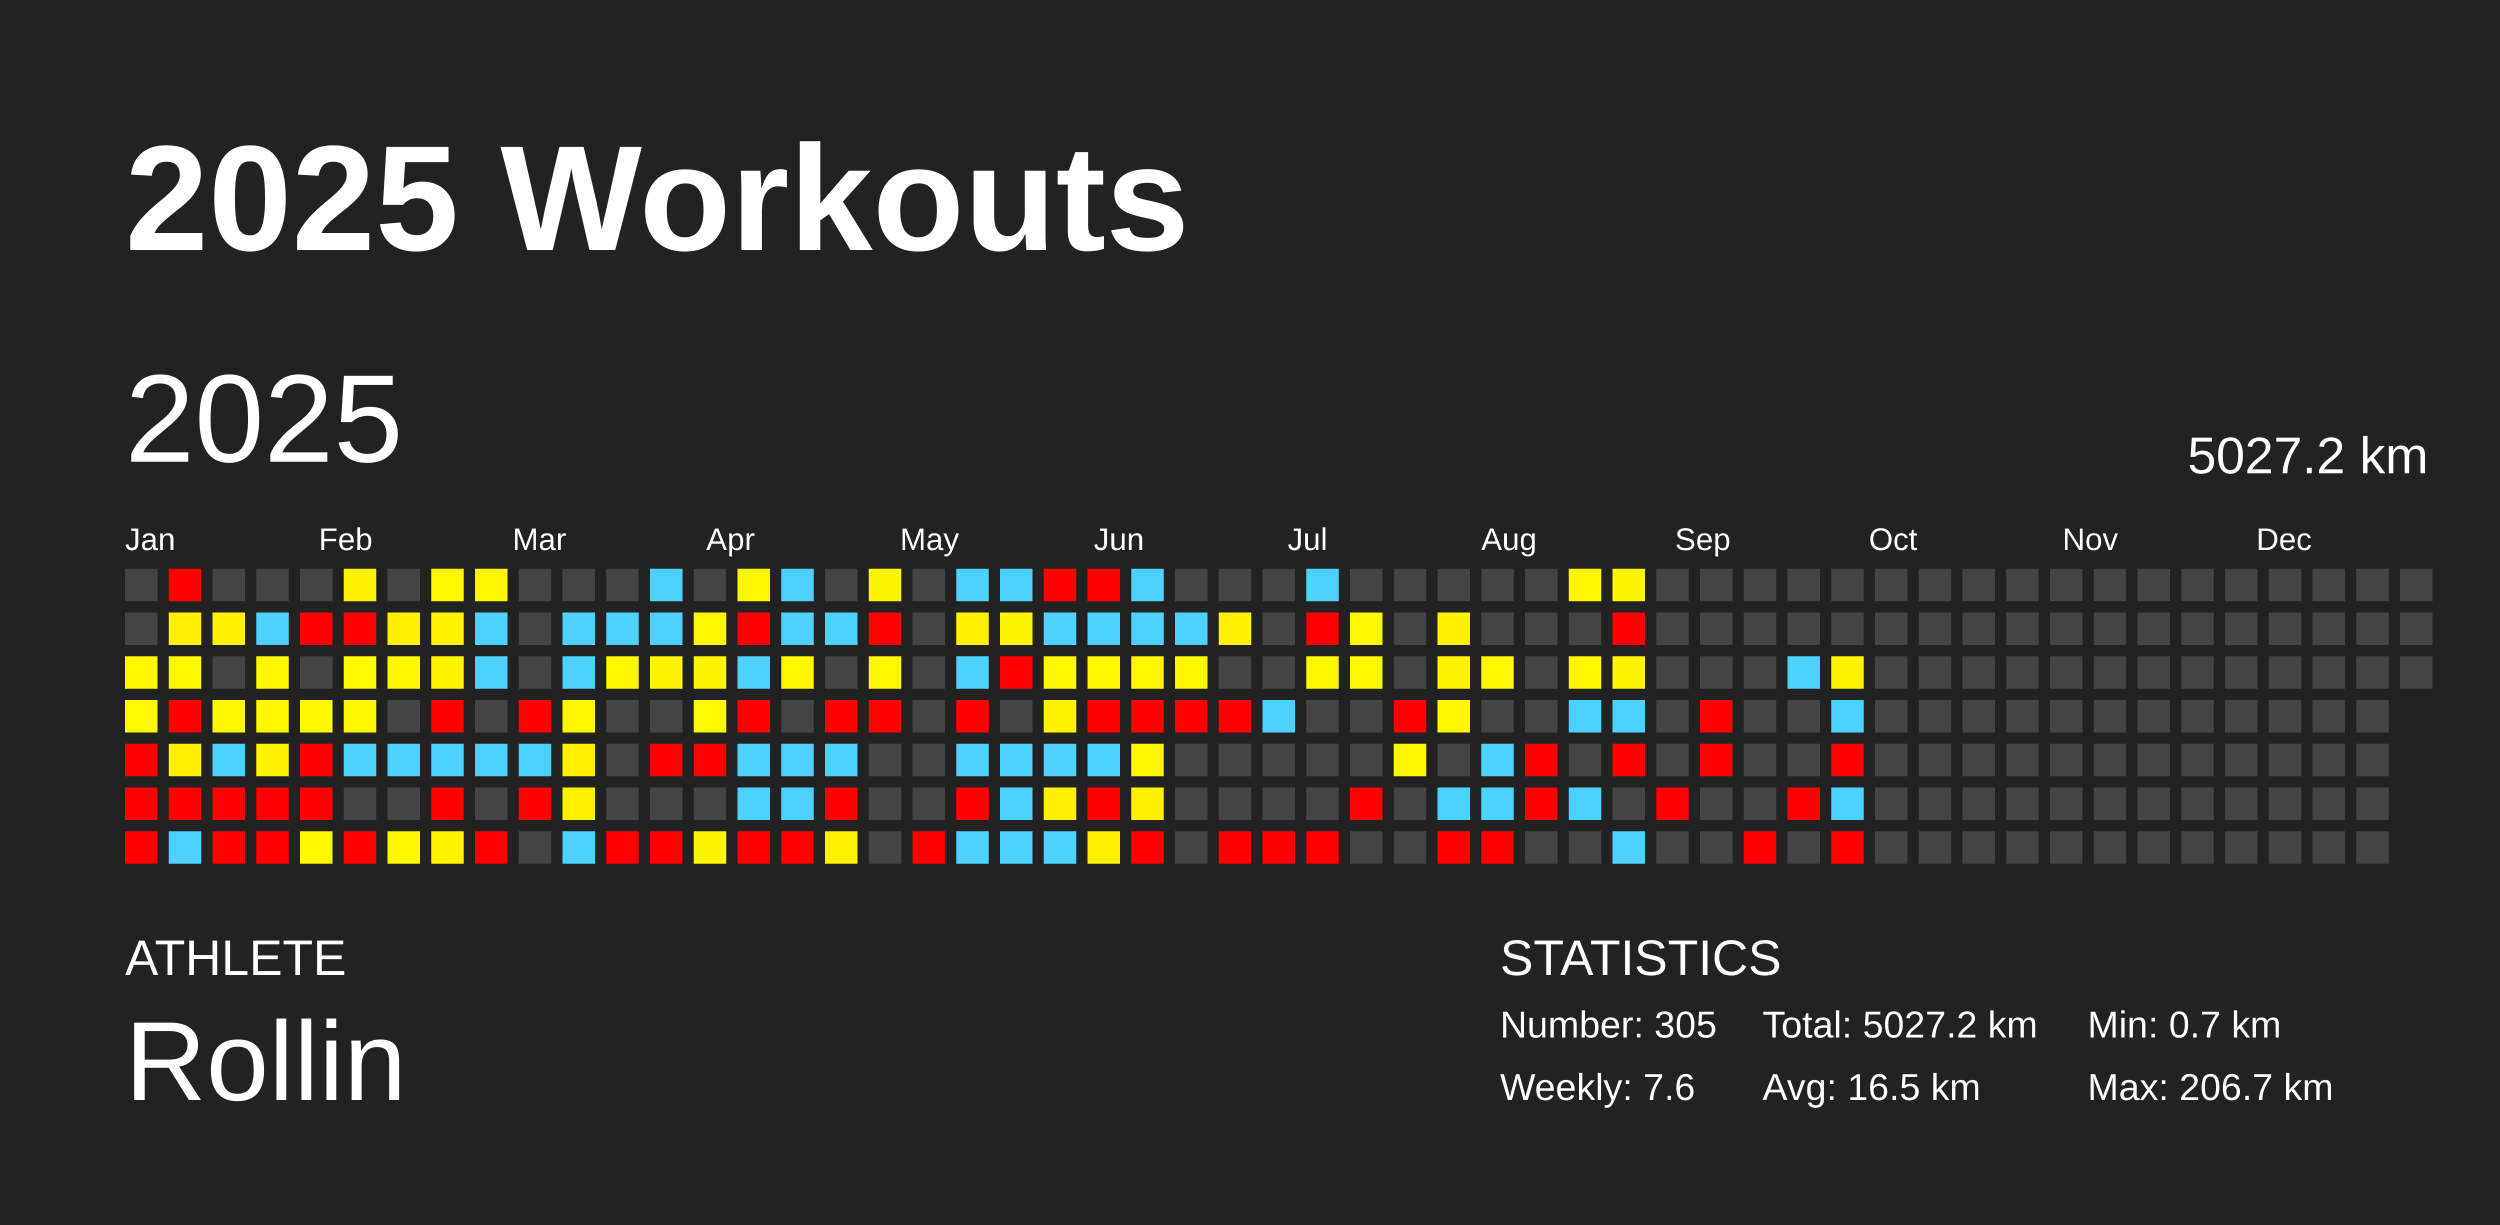
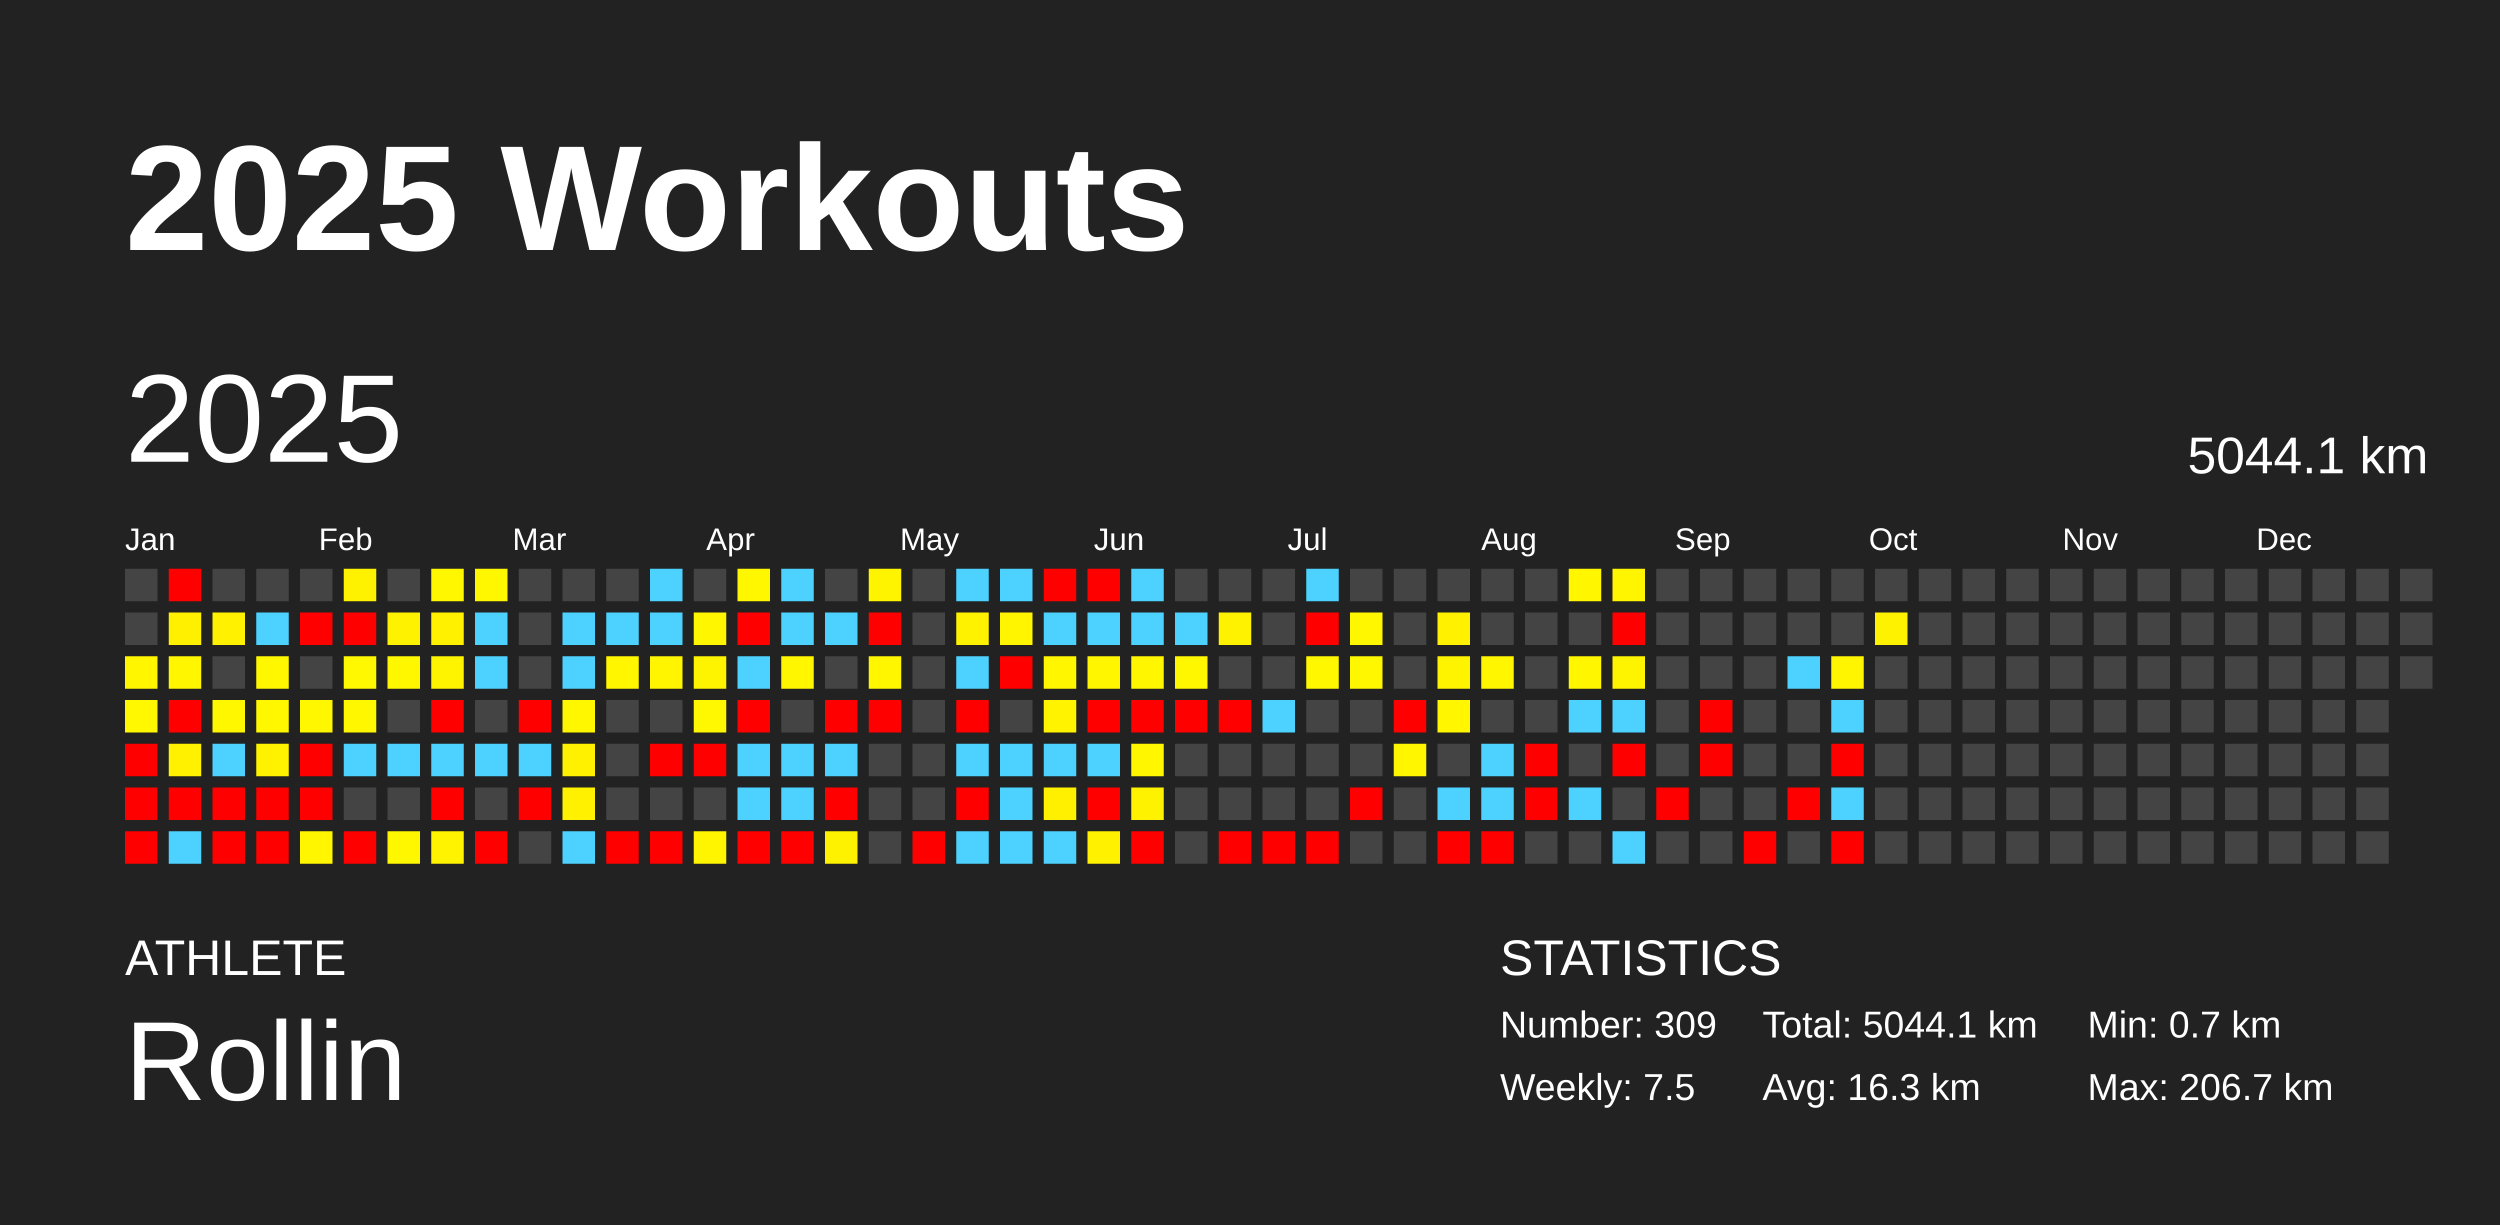
<svg xmlns="http://www.w3.org/2000/svg" baseProfile="full" height="98mm" version="1.1" viewBox="0,0,200,98" width="200mm">
  <defs />
  <rect fill="#222222" height="98" width="200" x="0" y="0" />
  <text fill="#FFFFFF" style="font-size:12px; font-family:Arial; font-weight:bold;" x="10" y="20">2025 Workouts</text>
  <text fill="#FFFFFF" style="font-size:4px; font-family:Arial" x="10" y="78">ATHLETE</text>
  <text fill="#FFFFFF" style="font-size:9px; font-family:Arial" x="10" y="88">Rollin</text>
  <text fill="#FFFFFF" style="font-size:4px; font-family:Arial" x="120" y="78">STATISTICS</text>
-   <text fill="#FFFFFF" style="font-size:3px; font-family:Arial" x="120" y="83">Number: 305</text>
-   <text fill="#FFFFFF" style="font-size:3px; font-family:Arial" x="120" y="88">Weekly: 7.6</text>
-   <text fill="#FFFFFF" style="font-size:3px; font-family:Arial" x="141" y="83">Total: 5027.2 km</text>
-   <text fill="#FFFFFF" style="font-size:3px; font-family:Arial" x="141" y="88">Avg: 16.5 km</text>
+   <text fill="#FFFFFF" style="font-size:3px; font-family:Arial" x="120" y="83">Number: 309</text>
+   <text fill="#FFFFFF" style="font-size:3px; font-family:Arial" x="120" y="88">Weekly: 7.5</text>
+   <text fill="#FFFFFF" style="font-size:3px; font-family:Arial" x="141" y="83">Total: 5044.1 km</text>
+   <text fill="#FFFFFF" style="font-size:3px; font-family:Arial" x="141" y="88">Avg: 16.3 km</text>
  <text fill="#FFFFFF" style="font-size:3px; font-family:Arial" x="167" y="83">Min: 0.7 km</text>
  <text fill="#FFFFFF" style="font-size:3px; font-family:Arial" x="167" y="88">Max: 206.7 km</text>
  <text dominant-baseline="hanging" fill="#FFFFFF" style="font-size:10.0px; font-family:Arial;" x="10" y="30">2025</text>
-   <text dominant-baseline="hanging" fill="#FFFFFF" style="font-size:4.125px; font-family:Arial;" x="175" y="35">5027.2 km</text>
+   <text dominant-baseline="hanging" fill="#FFFFFF" style="font-size:4.125px; font-family:Arial;" x="175" y="35">5044.1 km</text>
  <text fill="#FFFFFF" style="font-size:2.5px; font-family:Arial" x="10.0" y="44">Jan</text>
  <text fill="#FFFFFF" style="font-size:2.5px; font-family:Arial" x="25.5" y="44">Feb</text>
  <text fill="#FFFFFF" style="font-size:2.5px; font-family:Arial" x="41.0" y="44">Mar</text>
  <text fill="#FFFFFF" style="font-size:2.5px; font-family:Arial" x="56.5" y="44">Apr</text>
  <text fill="#FFFFFF" style="font-size:2.5px; font-family:Arial" x="72.0" y="44">May</text>
  <text fill="#FFFFFF" style="font-size:2.5px; font-family:Arial" x="87.5" y="44">Jun</text>
  <text fill="#FFFFFF" style="font-size:2.5px; font-family:Arial" x="103.0" y="44">Jul</text>
  <text fill="#FFFFFF" style="font-size:2.5px; font-family:Arial" x="118.5" y="44">Aug</text>
  <text fill="#FFFFFF" style="font-size:2.5px; font-family:Arial" x="134.0" y="44">Sep</text>
  <text fill="#FFFFFF" style="font-size:2.5px; font-family:Arial" x="149.5" y="44">Oct</text>
  <text fill="#FFFFFF" style="font-size:2.5px; font-family:Arial" x="165.0" y="44">Nov</text>
  <text fill="#FFFFFF" style="font-size:2.5px; font-family:Arial" x="180.5" y="44">Dec</text>
  <rect fill="#444444" height="2.6" width="2.6" x="10.0" y="45.5" />
  <rect fill="#444444" height="2.6" width="2.6" x="10.0" y="49.0" />
  <rect fill="#fff600" height="2.6" width="2.6" x="10.0" y="52.5" />
  <rect fill="#fff800" height="2.6" width="2.6" x="10.0" y="56.0" />
  <rect fill="red" height="2.6" width="2.6" x="10.0" y="59.5" />
  <rect fill="red" height="2.6" width="2.6" x="10.0" y="63.0" />
  <rect fill="red" height="2.6" width="2.6" x="10.0" y="66.5" />
  <rect fill="red" height="2.6" width="2.6" x="13.5" y="45.5" />
  <rect fill="#fff000" height="2.6" width="2.6" x="13.5" y="49.0" />
  <rect fill="#fff600" height="2.6" width="2.6" x="13.5" y="52.5" />
  <rect fill="red" height="2.6" width="2.6" x="13.5" y="56.0" />
  <rect fill="#fff100" height="2.6" width="2.6" x="13.5" y="59.5" />
  <rect fill="red" height="2.6" width="2.6" x="13.5" y="63.0" />
  <rect fill="#4dd2ff" height="2.6" width="2.6" x="13.5" y="66.5" />
  <rect fill="#444444" height="2.6" width="2.6" x="17.0" y="45.5" />
  <rect fill="#fff100" height="2.6" width="2.6" x="17.0" y="49.0" />
  <rect fill="#444444" height="2.6" width="2.6" x="17.0" y="52.5" />
  <rect fill="#fff700" height="2.6" width="2.6" x="17.0" y="56.0" />
  <rect fill="#4dd2ff" height="2.6" width="2.6" x="17.0" y="59.5" />
  <rect fill="red" height="2.6" width="2.6" x="17.0" y="63.0" />
  <rect fill="red" height="2.6" width="2.6" x="17.0" y="66.5" />
  <rect fill="#444444" height="2.6" width="2.6" x="20.5" y="45.5" />
  <rect fill="#4dd2ff" height="2.6" width="2.6" x="20.5" y="49.0" />
  <rect fill="#fff700" height="2.6" width="2.6" x="20.5" y="52.5" />
  <rect fill="#fff700" height="2.6" width="2.6" x="20.5" y="56.0" />
  <rect fill="#fff200" height="2.6" width="2.6" x="20.5" y="59.5" />
  <rect fill="red" height="2.6" width="2.6" x="20.5" y="63.0" />
  <rect fill="red" height="2.6" width="2.6" x="20.5" y="66.5" />
  <rect fill="#444444" height="2.6" width="2.6" x="24.0" y="45.5" />
  <rect fill="red" height="2.6" width="2.6" x="24.0" y="49.0" />
  <rect fill="#444444" height="2.6" width="2.6" x="24.0" y="52.5" />
  <rect fill="#fff700" height="2.6" width="2.6" x="24.0" y="56.0" />
  <rect fill="red" height="2.6" width="2.6" x="24.0" y="59.5" />
  <rect fill="red" height="2.6" width="2.6" x="24.0" y="63.0" />
  <rect fill="#fff600" height="2.6" width="2.6" x="24.0" y="66.5" />
  <rect fill="#fff200" height="2.6" width="2.6" x="27.5" y="45.5" />
  <rect fill="red" height="2.6" width="2.6" x="27.5" y="49.0" />
  <rect fill="#fff800" height="2.6" width="2.6" x="27.5" y="52.5" />
  <rect fill="#fff700" height="2.6" width="2.6" x="27.5" y="56.0" />
  <rect fill="#4dd2ff" height="2.6" width="2.6" x="27.5" y="59.5" />
  <rect fill="#444444" height="2.6" width="2.6" x="27.5" y="63.0" />
  <rect fill="red" height="2.6" width="2.6" x="27.5" y="66.5" />
  <rect fill="#444444" height="2.6" width="2.6" x="31.0" y="45.5" />
  <rect fill="#fff200" height="2.6" width="2.6" x="31.0" y="49.0" />
  <rect fill="#fff700" height="2.6" width="2.6" x="31.0" y="52.5" />
  <rect fill="#444444" height="2.6" width="2.6" x="31.0" y="56.0" />
  <rect fill="#4dd2ff" height="2.6" width="2.6" x="31.0" y="59.5" />
  <rect fill="#444444" height="2.6" width="2.6" x="31.0" y="63.0" />
  <rect fill="#fff700" height="2.6" width="2.6" x="31.0" y="66.5" />
  <rect fill="#fff700" height="2.6" width="2.6" x="34.5" y="45.5" />
  <rect fill="#fff100" height="2.6" width="2.6" x="34.5" y="49.0" />
  <rect fill="#fff400" height="2.6" width="2.6" x="34.5" y="52.5" />
  <rect fill="red" height="2.6" width="2.6" x="34.5" y="56.0" />
  <rect fill="#4dd2ff" height="2.6" width="2.6" x="34.5" y="59.5" />
  <rect fill="red" height="2.6" width="2.6" x="34.5" y="63.0" />
  <rect fill="#fff300" height="2.6" width="2.6" x="34.5" y="66.5" />
  <rect fill="#fff700" height="2.6" width="2.6" x="38.0" y="45.5" />
  <rect fill="#4dd2ff" height="2.6" width="2.6" x="38.0" y="49.0" />
  <rect fill="#4dd2ff" height="2.6" width="2.6" x="38.0" y="52.5" />
  <rect fill="#444444" height="2.6" width="2.6" x="38.0" y="56.0" />
  <rect fill="#4dd2ff" height="2.6" width="2.6" x="38.0" y="59.5" />
  <rect fill="#444444" height="2.6" width="2.6" x="38.0" y="63.0" />
  <rect fill="red" height="2.6" width="2.6" x="38.0" y="66.5" />
  <rect fill="#444444" height="2.6" width="2.6" x="41.5" y="45.5" />
  <rect fill="#444444" height="2.6" width="2.6" x="41.5" y="49.0" />
  <rect fill="#444444" height="2.6" width="2.6" x="41.5" y="52.5" />
  <rect fill="red" height="2.6" width="2.6" x="41.5" y="56.0" />
  <rect fill="#4dd2ff" height="2.6" width="2.6" x="41.5" y="59.5" />
  <rect fill="red" height="2.6" width="2.6" x="41.5" y="63.0" />
  <rect fill="#444444" height="2.6" width="2.6" x="41.5" y="66.5" />
  <rect fill="#444444" height="2.6" width="2.6" x="45.0" y="45.5" />
  <rect fill="#4dd2ff" height="2.6" width="2.6" x="45.0" y="49.0" />
  <rect fill="#4dd2ff" height="2.6" width="2.6" x="45.0" y="52.5" />
  <rect fill="#fff700" height="2.6" width="2.6" x="45.0" y="56.0" />
  <rect fill="#fff100" height="2.6" width="2.6" x="45.0" y="59.5" />
  <rect fill="#fff100" height="2.6" width="2.6" x="45.0" y="63.0" />
  <rect fill="#4dd2ff" height="2.6" width="2.6" x="45.0" y="66.5" />
  <rect fill="#444444" height="2.6" width="2.6" x="48.5" y="45.5" />
  <rect fill="#4dd2ff" height="2.6" width="2.6" x="48.5" y="49.0" />
  <rect fill="#fff600" height="2.6" width="2.6" x="48.5" y="52.5" />
  <rect fill="#444444" height="2.6" width="2.6" x="48.5" y="56.0" />
  <rect fill="#444444" height="2.6" width="2.6" x="48.5" y="59.5" />
  <rect fill="#444444" height="2.6" width="2.6" x="48.5" y="63.0" />
  <rect fill="red" height="2.6" width="2.6" x="48.5" y="66.5" />
  <rect fill="#4dd2ff" height="2.6" width="2.6" x="52.0" y="45.5" />
  <rect fill="#4dd2ff" height="2.6" width="2.6" x="52.0" y="49.0" />
  <rect fill="#fff500" height="2.6" width="2.6" x="52.0" y="52.5" />
  <rect fill="#444444" height="2.6" width="2.6" x="52.0" y="56.0" />
  <rect fill="red" height="2.6" width="2.6" x="52.0" y="59.5" />
  <rect fill="#444444" height="2.6" width="2.6" x="52.0" y="63.0" />
  <rect fill="red" height="2.6" width="2.6" x="52.0" y="66.5" />
  <rect fill="#444444" height="2.6" width="2.6" x="55.5" y="45.5" />
  <rect fill="#fff600" height="2.6" width="2.6" x="55.5" y="49.0" />
  <rect fill="#fff400" height="2.6" width="2.6" x="55.5" y="52.5" />
  <rect fill="#fff800" height="2.6" width="2.6" x="55.5" y="56.0" />
  <rect fill="red" height="2.6" width="2.6" x="55.5" y="59.5" />
  <rect fill="#444444" height="2.6" width="2.6" x="55.5" y="63.0" />
  <rect fill="#fff500" height="2.6" width="2.6" x="55.5" y="66.5" />
  <rect fill="#fff700" height="2.6" width="2.6" x="59.0" y="45.5" />
  <rect fill="red" height="2.6" width="2.6" x="59.0" y="49.0" />
  <rect fill="#4dd2ff" height="2.6" width="2.6" x="59.0" y="52.5" />
  <rect fill="red" height="2.6" width="2.6" x="59.0" y="56.0" />
  <rect fill="#4dd2ff" height="2.6" width="2.6" x="59.0" y="59.5" />
  <rect fill="#4dd2ff" height="2.6" width="2.6" x="59.0" y="63.0" />
  <rect fill="red" height="2.6" width="2.6" x="59.0" y="66.5" />
  <rect fill="#4dd2ff" height="2.6" width="2.6" x="62.5" y="45.5" />
  <rect fill="#4dd2ff" height="2.6" width="2.6" x="62.5" y="49.0" />
  <rect fill="#fff600" height="2.6" width="2.6" x="62.5" y="52.5" />
  <rect fill="#444444" height="2.6" width="2.6" x="62.5" y="56.0" />
  <rect fill="#4dd2ff" height="2.6" width="2.6" x="62.5" y="59.5" />
  <rect fill="#4dd2ff" height="2.6" width="2.6" x="62.5" y="63.0" />
  <rect fill="red" height="2.6" width="2.6" x="62.5" y="66.5" />
  <rect fill="#444444" height="2.6" width="2.6" x="66.0" y="45.5" />
  <rect fill="#4dd2ff" height="2.6" width="2.6" x="66.0" y="49.0" />
  <rect fill="#444444" height="2.6" width="2.6" x="66.0" y="52.5" />
  <rect fill="red" height="2.6" width="2.6" x="66.0" y="56.0" />
  <rect fill="#4dd2ff" height="2.6" width="2.6" x="66.0" y="59.5" />
  <rect fill="red" height="2.6" width="2.6" x="66.0" y="63.0" />
  <rect fill="#fff200" height="2.6" width="2.6" x="66.0" y="66.5" />
  <rect fill="#fff400" height="2.6" width="2.6" x="69.5" y="45.5" />
  <rect fill="red" height="2.6" width="2.6" x="69.5" y="49.0" />
  <rect fill="#fff600" height="2.6" width="2.6" x="69.5" y="52.5" />
  <rect fill="red" height="2.6" width="2.6" x="69.5" y="56.0" />
  <rect fill="#444444" height="2.6" width="2.6" x="69.5" y="59.5" />
  <rect fill="#444444" height="2.6" width="2.6" x="69.5" y="63.0" />
  <rect fill="#444444" height="2.6" width="2.6" x="69.5" y="66.5" />
  <rect fill="#444444" height="2.6" width="2.6" x="73.0" y="45.5" />
  <rect fill="#444444" height="2.6" width="2.6" x="73.0" y="49.0" />
  <rect fill="#444444" height="2.6" width="2.6" x="73.0" y="52.5" />
  <rect fill="#444444" height="2.6" width="2.6" x="73.0" y="56.0" />
  <rect fill="#444444" height="2.6" width="2.6" x="73.0" y="59.5" />
  <rect fill="#444444" height="2.6" width="2.6" x="73.0" y="63.0" />
  <rect fill="red" height="2.6" width="2.6" x="73.0" y="66.5" />
  <rect fill="#4dd2ff" height="2.6" width="2.6" x="76.5" y="45.5" />
  <rect fill="#fff200" height="2.6" width="2.6" x="76.5" y="49.0" />
  <rect fill="#4dd2ff" height="2.6" width="2.6" x="76.5" y="52.5" />
  <rect fill="red" height="2.6" width="2.6" x="76.5" y="56.0" />
  <rect fill="#4dd2ff" height="2.6" width="2.6" x="76.5" y="59.5" />
  <rect fill="red" height="2.6" width="2.6" x="76.5" y="63.0" />
  <rect fill="#4dd2ff" height="2.6" width="2.6" x="76.5" y="66.5" />
  <rect fill="#4dd2ff" height="2.6" width="2.6" x="80.0" y="45.5" />
  <rect fill="#fff500" height="2.6" width="2.6" x="80.0" y="49.0" />
  <rect fill="red" height="2.6" width="2.6" x="80.0" y="52.5" />
  <rect fill="#444444" height="2.6" width="2.6" x="80.0" y="56.0" />
  <rect fill="#4dd2ff" height="2.6" width="2.6" x="80.0" y="59.5" />
  <rect fill="#4dd2ff" height="2.6" width="2.6" x="80.0" y="63.0" />
  <rect fill="#4dd2ff" height="2.6" width="2.6" x="80.0" y="66.5" />
  <rect fill="red" height="2.6" width="2.6" x="83.5" y="45.5" />
  <rect fill="#4dd2ff" height="2.6" width="2.6" x="83.5" y="49.0" />
  <rect fill="#fff600" height="2.6" width="2.6" x="83.5" y="52.5" />
  <rect fill="#fff300" height="2.6" width="2.6" x="83.5" y="56.0" />
  <rect fill="#4dd2ff" height="2.6" width="2.6" x="83.5" y="59.5" />
  <rect fill="#fff000" height="2.6" width="2.6" x="83.5" y="63.0" />
  <rect fill="#4dd2ff" height="2.6" width="2.6" x="83.5" y="66.5" />
  <rect fill="red" height="2.6" width="2.6" x="87.0" y="45.5" />
  <rect fill="#4dd2ff" height="2.6" width="2.6" x="87.0" y="49.0" />
  <rect fill="#fff600" height="2.6" width="2.6" x="87.0" y="52.5" />
  <rect fill="red" height="2.6" width="2.6" x="87.0" y="56.0" />
  <rect fill="#4dd2ff" height="2.6" width="2.6" x="87.0" y="59.5" />
  <rect fill="red" height="2.6" width="2.6" x="87.0" y="63.0" />
  <rect fill="#fff100" height="2.6" width="2.6" x="87.0" y="66.5" />
  <rect fill="#4dd2ff" height="2.6" width="2.6" x="90.5" y="45.5" />
  <rect fill="#4dd2ff" height="2.6" width="2.6" x="90.5" y="49.0" />
  <rect fill="#fff600" height="2.6" width="2.6" x="90.5" y="52.5" />
  <rect fill="red" height="2.6" width="2.6" x="90.5" y="56.0" />
  <rect fill="#fff600" height="2.6" width="2.6" x="90.5" y="59.5" />
  <rect fill="#fff200" height="2.6" width="2.6" x="90.5" y="63.0" />
  <rect fill="red" height="2.6" width="2.6" x="90.5" y="66.5" />
  <rect fill="#444444" height="2.6" width="2.6" x="94.0" y="45.5" />
  <rect fill="#4dd2ff" height="2.6" width="2.6" x="94.0" y="49.0" />
  <rect fill="#fff700" height="2.6" width="2.6" x="94.0" y="52.5" />
  <rect fill="red" height="2.6" width="2.6" x="94.0" y="56.0" />
  <rect fill="#444444" height="2.6" width="2.6" x="94.0" y="59.5" />
  <rect fill="#444444" height="2.6" width="2.6" x="94.0" y="63.0" />
  <rect fill="#444444" height="2.6" width="2.6" x="94.0" y="66.5" />
  <rect fill="#444444" height="2.6" width="2.6" x="97.5" y="45.5" />
  <rect fill="#fff200" height="2.6" width="2.6" x="97.5" y="49.0" />
  <rect fill="#444444" height="2.6" width="2.6" x="97.5" y="52.5" />
  <rect fill="red" height="2.6" width="2.6" x="97.5" y="56.0" />
  <rect fill="#444444" height="2.6" width="2.6" x="97.5" y="59.5" />
  <rect fill="#444444" height="2.6" width="2.6" x="97.5" y="63.0" />
  <rect fill="red" height="2.6" width="2.6" x="97.5" y="66.5" />
  <rect fill="#444444" height="2.6" width="2.6" x="101.0" y="45.5" />
  <rect fill="#444444" height="2.6" width="2.6" x="101.0" y="49.0" />
  <rect fill="#444444" height="2.6" width="2.6" x="101.0" y="52.5" />
  <rect fill="#4dd2ff" height="2.6" width="2.6" x="101.0" y="56.0" />
  <rect fill="#444444" height="2.6" width="2.6" x="101.0" y="59.5" />
  <rect fill="#444444" height="2.6" width="2.6" x="101.0" y="63.0" />
  <rect fill="red" height="2.6" width="2.6" x="101.0" y="66.5" />
  <rect fill="#4dd2ff" height="2.6" width="2.6" x="104.5" y="45.5" />
  <rect fill="red" height="2.6" width="2.6" x="104.5" y="49.0" />
  <rect fill="#fff700" height="2.6" width="2.6" x="104.5" y="52.5" />
  <rect fill="#444444" height="2.6" width="2.6" x="104.5" y="56.0" />
  <rect fill="#444444" height="2.6" width="2.6" x="104.5" y="59.5" />
  <rect fill="#444444" height="2.6" width="2.6" x="104.5" y="63.0" />
  <rect fill="red" height="2.6" width="2.6" x="104.5" y="66.5" />
  <rect fill="#444444" height="2.6" width="2.6" x="108.0" y="45.5" />
  <rect fill="#fff700" height="2.6" width="2.6" x="108.0" y="49.0" />
  <rect fill="#fff700" height="2.6" width="2.6" x="108.0" y="52.5" />
  <rect fill="#444444" height="2.6" width="2.6" x="108.0" y="56.0" />
  <rect fill="#444444" height="2.6" width="2.6" x="108.0" y="59.5" />
  <rect fill="red" height="2.6" width="2.6" x="108.0" y="63.0" />
  <rect fill="#444444" height="2.6" width="2.6" x="108.0" y="66.5" />
  <rect fill="#444444" height="2.6" width="2.6" x="111.5" y="45.5" />
  <rect fill="#444444" height="2.6" width="2.6" x="111.5" y="49.0" />
  <rect fill="#444444" height="2.6" width="2.6" x="111.5" y="52.5" />
  <rect fill="red" height="2.6" width="2.6" x="111.5" y="56.0" />
  <rect fill="#fff600" height="2.6" width="2.6" x="111.5" y="59.5" />
  <rect fill="#444444" height="2.6" width="2.6" x="111.5" y="63.0" />
  <rect fill="#444444" height="2.6" width="2.6" x="111.5" y="66.5" />
  <rect fill="#444444" height="2.6" width="2.6" x="115.0" y="45.5" />
  <rect fill="#fff100" height="2.6" width="2.6" x="115.0" y="49.0" />
  <rect fill="#fff400" height="2.6" width="2.6" x="115.0" y="52.5" />
  <rect fill="#fff600" height="2.6" width="2.6" x="115.0" y="56.0" />
  <rect fill="#444444" height="2.6" width="2.6" x="115.0" y="59.5" />
  <rect fill="#4dd2ff" height="2.6" width="2.6" x="115.0" y="63.0" />
  <rect fill="red" height="2.6" width="2.6" x="115.0" y="66.5" />
  <rect fill="#444444" height="2.6" width="2.6" x="118.5" y="45.5" />
  <rect fill="#444444" height="2.6" width="2.6" x="118.5" y="49.0" />
  <rect fill="#fff600" height="2.6" width="2.6" x="118.5" y="52.5" />
  <rect fill="#444444" height="2.6" width="2.6" x="118.5" y="56.0" />
  <rect fill="#4dd2ff" height="2.6" width="2.6" x="118.5" y="59.5" />
  <rect fill="#4dd2ff" height="2.6" width="2.6" x="118.5" y="63.0" />
  <rect fill="red" height="2.6" width="2.6" x="118.5" y="66.5" />
  <rect fill="#444444" height="2.6" width="2.6" x="122.0" y="45.5" />
  <rect fill="#444444" height="2.6" width="2.6" x="122.0" y="49.0" />
  <rect fill="#444444" height="2.6" width="2.6" x="122.0" y="52.5" />
  <rect fill="#444444" height="2.6" width="2.6" x="122.0" y="56.0" />
  <rect fill="red" height="2.6" width="2.6" x="122.0" y="59.5" />
  <rect fill="red" height="2.6" width="2.6" x="122.0" y="63.0" />
  <rect fill="#444444" height="2.6" width="2.6" x="122.0" y="66.5" />
  <rect fill="#fff600" height="2.6" width="2.6" x="125.5" y="45.5" />
  <rect fill="#444444" height="2.6" width="2.6" x="125.5" y="49.0" />
  <rect fill="#fff600" height="2.6" width="2.6" x="125.5" y="52.5" />
  <rect fill="#4dd2ff" height="2.6" width="2.6" x="125.5" y="56.0" />
  <rect fill="#444444" height="2.6" width="2.6" x="125.5" y="59.5" />
  <rect fill="#4dd2ff" height="2.6" width="2.6" x="125.5" y="63.0" />
  <rect fill="#444444" height="2.6" width="2.6" x="125.5" y="66.5" />
  <rect fill="#fff500" height="2.6" width="2.6" x="129.0" y="45.5" />
  <rect fill="red" height="2.6" width="2.6" x="129.0" y="49.0" />
  <rect fill="#fff400" height="2.6" width="2.6" x="129.0" y="52.5" />
  <rect fill="#4dd2ff" height="2.6" width="2.6" x="129.0" y="56.0" />
  <rect fill="red" height="2.6" width="2.6" x="129.0" y="59.5" />
  <rect fill="#444444" height="2.6" width="2.6" x="129.0" y="63.0" />
  <rect fill="#4dd2ff" height="2.6" width="2.6" x="129.0" y="66.5" />
  <rect fill="#444444" height="2.6" width="2.6" x="132.5" y="45.5" />
  <rect fill="#444444" height="2.6" width="2.6" x="132.5" y="49.0" />
  <rect fill="#444444" height="2.6" width="2.6" x="132.5" y="52.5" />
  <rect fill="#444444" height="2.6" width="2.6" x="132.5" y="56.0" />
  <rect fill="#444444" height="2.6" width="2.6" x="132.5" y="59.5" />
  <rect fill="red" height="2.6" width="2.6" x="132.5" y="63.0" />
  <rect fill="#444444" height="2.6" width="2.6" x="132.5" y="66.5" />
  <rect fill="#444444" height="2.6" width="2.6" x="136.0" y="45.5" />
  <rect fill="#444444" height="2.6" width="2.6" x="136.0" y="49.0" />
  <rect fill="#444444" height="2.6" width="2.6" x="136.0" y="52.5" />
  <rect fill="red" height="2.6" width="2.6" x="136.0" y="56.0" />
  <rect fill="red" height="2.6" width="2.6" x="136.0" y="59.5" />
  <rect fill="#444444" height="2.6" width="2.6" x="136.0" y="63.0" />
  <rect fill="#444444" height="2.6" width="2.6" x="136.0" y="66.5" />
  <rect fill="#444444" height="2.6" width="2.6" x="139.5" y="45.5" />
  <rect fill="#444444" height="2.6" width="2.6" x="139.5" y="49.0" />
  <rect fill="#444444" height="2.6" width="2.6" x="139.5" y="52.5" />
  <rect fill="#444444" height="2.6" width="2.6" x="139.5" y="56.0" />
  <rect fill="#444444" height="2.6" width="2.6" x="139.5" y="59.5" />
  <rect fill="#444444" height="2.6" width="2.6" x="139.5" y="63.0" />
  <rect fill="red" height="2.6" width="2.6" x="139.5" y="66.5" />
  <rect fill="#444444" height="2.6" width="2.6" x="143.0" y="45.5" />
  <rect fill="#444444" height="2.6" width="2.6" x="143.0" y="49.0" />
  <rect fill="#4dd2ff" height="2.6" width="2.6" x="143.0" y="52.5" />
  <rect fill="#444444" height="2.6" width="2.6" x="143.0" y="56.0" />
  <rect fill="#444444" height="2.6" width="2.6" x="143.0" y="59.5" />
  <rect fill="red" height="2.6" width="2.6" x="143.0" y="63.0" />
  <rect fill="#444444" height="2.6" width="2.6" x="143.0" y="66.5" />
  <rect fill="#444444" height="2.6" width="2.6" x="146.5" y="45.5" />
  <rect fill="#444444" height="2.6" width="2.6" x="146.5" y="49.0" />
  <rect fill="#fff500" height="2.6" width="2.6" x="146.5" y="52.5" />
  <rect fill="#4dd2ff" height="2.6" width="2.6" x="146.5" y="56.0" />
  <rect fill="red" height="2.6" width="2.6" x="146.5" y="59.5" />
  <rect fill="#4dd2ff" height="2.6" width="2.6" x="146.5" y="63.0" />
  <rect fill="red" height="2.6" width="2.6" x="146.5" y="66.5" />
  <rect fill="#444444" height="2.6" width="2.6" x="150.0" y="45.5" />
-   <rect fill="#444444" height="2.6" width="2.6" x="150.0" y="49.0" />
+   <rect fill="#fff200" height="2.6" width="2.6" x="150.0" y="49.0" />
  <rect fill="#444444" height="2.6" width="2.6" x="150.0" y="52.5" />
  <rect fill="#444444" height="2.6" width="2.6" x="150.0" y="56.0" />
  <rect fill="#444444" height="2.6" width="2.6" x="150.0" y="59.5" />
  <rect fill="#444444" height="2.6" width="2.6" x="150.0" y="63.0" />
  <rect fill="#444444" height="2.6" width="2.6" x="150.0" y="66.5" />
  <rect fill="#444444" height="2.6" width="2.6" x="153.5" y="45.5" />
  <rect fill="#444444" height="2.6" width="2.6" x="153.5" y="49.0" />
  <rect fill="#444444" height="2.6" width="2.6" x="153.5" y="52.5" />
  <rect fill="#444444" height="2.6" width="2.6" x="153.5" y="56.0" />
  <rect fill="#444444" height="2.6" width="2.6" x="153.5" y="59.5" />
  <rect fill="#444444" height="2.6" width="2.6" x="153.5" y="63.0" />
  <rect fill="#444444" height="2.6" width="2.6" x="153.5" y="66.5" />
  <rect fill="#444444" height="2.6" width="2.6" x="157.0" y="45.5" />
  <rect fill="#444444" height="2.6" width="2.6" x="157.0" y="49.0" />
  <rect fill="#444444" height="2.6" width="2.6" x="157.0" y="52.5" />
  <rect fill="#444444" height="2.6" width="2.6" x="157.0" y="56.0" />
  <rect fill="#444444" height="2.6" width="2.6" x="157.0" y="59.5" />
  <rect fill="#444444" height="2.6" width="2.6" x="157.0" y="63.0" />
  <rect fill="#444444" height="2.6" width="2.6" x="157.0" y="66.5" />
  <rect fill="#444444" height="2.6" width="2.6" x="160.5" y="45.5" />
  <rect fill="#444444" height="2.6" width="2.6" x="160.5" y="49.0" />
  <rect fill="#444444" height="2.6" width="2.6" x="160.5" y="52.5" />
  <rect fill="#444444" height="2.6" width="2.6" x="160.5" y="56.0" />
  <rect fill="#444444" height="2.6" width="2.6" x="160.5" y="59.5" />
  <rect fill="#444444" height="2.6" width="2.6" x="160.5" y="63.0" />
  <rect fill="#444444" height="2.6" width="2.6" x="160.5" y="66.5" />
  <rect fill="#444444" height="2.6" width="2.6" x="164.0" y="45.5" />
  <rect fill="#444444" height="2.6" width="2.6" x="164.0" y="49.0" />
  <rect fill="#444444" height="2.6" width="2.6" x="164.0" y="52.5" />
  <rect fill="#444444" height="2.6" width="2.6" x="164.0" y="56.0" />
  <rect fill="#444444" height="2.6" width="2.6" x="164.0" y="59.5" />
  <rect fill="#444444" height="2.6" width="2.6" x="164.0" y="63.0" />
  <rect fill="#444444" height="2.6" width="2.6" x="164.0" y="66.5" />
  <rect fill="#444444" height="2.6" width="2.6" x="167.5" y="45.5" />
  <rect fill="#444444" height="2.6" width="2.6" x="167.5" y="49.0" />
  <rect fill="#444444" height="2.6" width="2.6" x="167.5" y="52.5" />
  <rect fill="#444444" height="2.6" width="2.6" x="167.5" y="56.0" />
  <rect fill="#444444" height="2.6" width="2.6" x="167.5" y="59.5" />
  <rect fill="#444444" height="2.6" width="2.6" x="167.5" y="63.0" />
  <rect fill="#444444" height="2.6" width="2.6" x="167.5" y="66.5" />
  <rect fill="#444444" height="2.6" width="2.6" x="171.0" y="45.5" />
  <rect fill="#444444" height="2.6" width="2.6" x="171.0" y="49.0" />
  <rect fill="#444444" height="2.6" width="2.6" x="171.0" y="52.5" />
  <rect fill="#444444" height="2.6" width="2.6" x="171.0" y="56.0" />
  <rect fill="#444444" height="2.6" width="2.6" x="171.0" y="59.5" />
  <rect fill="#444444" height="2.6" width="2.6" x="171.0" y="63.0" />
  <rect fill="#444444" height="2.6" width="2.6" x="171.0" y="66.5" />
  <rect fill="#444444" height="2.6" width="2.6" x="174.5" y="45.5" />
  <rect fill="#444444" height="2.6" width="2.6" x="174.5" y="49.0" />
  <rect fill="#444444" height="2.6" width="2.6" x="174.5" y="52.5" />
  <rect fill="#444444" height="2.6" width="2.6" x="174.5" y="56.0" />
  <rect fill="#444444" height="2.6" width="2.6" x="174.5" y="59.5" />
  <rect fill="#444444" height="2.6" width="2.6" x="174.5" y="63.0" />
  <rect fill="#444444" height="2.6" width="2.6" x="174.5" y="66.5" />
  <rect fill="#444444" height="2.6" width="2.6" x="178.0" y="45.5" />
  <rect fill="#444444" height="2.6" width="2.6" x="178.0" y="49.0" />
  <rect fill="#444444" height="2.6" width="2.6" x="178.0" y="52.5" />
  <rect fill="#444444" height="2.6" width="2.6" x="178.0" y="56.0" />
  <rect fill="#444444" height="2.6" width="2.6" x="178.0" y="59.5" />
  <rect fill="#444444" height="2.6" width="2.6" x="178.0" y="63.0" />
  <rect fill="#444444" height="2.6" width="2.6" x="178.0" y="66.5" />
  <rect fill="#444444" height="2.6" width="2.6" x="181.5" y="45.5" />
  <rect fill="#444444" height="2.6" width="2.6" x="181.5" y="49.0" />
  <rect fill="#444444" height="2.6" width="2.6" x="181.5" y="52.5" />
  <rect fill="#444444" height="2.6" width="2.6" x="181.5" y="56.0" />
  <rect fill="#444444" height="2.6" width="2.6" x="181.5" y="59.5" />
  <rect fill="#444444" height="2.6" width="2.6" x="181.5" y="63.0" />
  <rect fill="#444444" height="2.6" width="2.6" x="181.5" y="66.5" />
  <rect fill="#444444" height="2.6" width="2.6" x="185.0" y="45.5" />
  <rect fill="#444444" height="2.6" width="2.6" x="185.0" y="49.0" />
  <rect fill="#444444" height="2.6" width="2.6" x="185.0" y="52.5" />
  <rect fill="#444444" height="2.6" width="2.6" x="185.0" y="56.0" />
  <rect fill="#444444" height="2.6" width="2.6" x="185.0" y="59.5" />
  <rect fill="#444444" height="2.6" width="2.6" x="185.0" y="63.0" />
  <rect fill="#444444" height="2.6" width="2.6" x="185.0" y="66.5" />
  <rect fill="#444444" height="2.6" width="2.6" x="188.5" y="45.5" />
  <rect fill="#444444" height="2.6" width="2.6" x="188.5" y="49.0" />
  <rect fill="#444444" height="2.6" width="2.6" x="188.5" y="52.5" />
  <rect fill="#444444" height="2.6" width="2.6" x="188.5" y="56.0" />
  <rect fill="#444444" height="2.6" width="2.6" x="188.5" y="59.5" />
  <rect fill="#444444" height="2.6" width="2.6" x="188.5" y="63.0" />
  <rect fill="#444444" height="2.6" width="2.6" x="188.5" y="66.5" />
  <rect fill="#444444" height="2.6" width="2.6" x="192.0" y="45.5" />
  <rect fill="#444444" height="2.6" width="2.6" x="192.0" y="49.0" />
  <rect fill="#444444" height="2.6" width="2.6" x="192.0" y="52.5" />
</svg>
